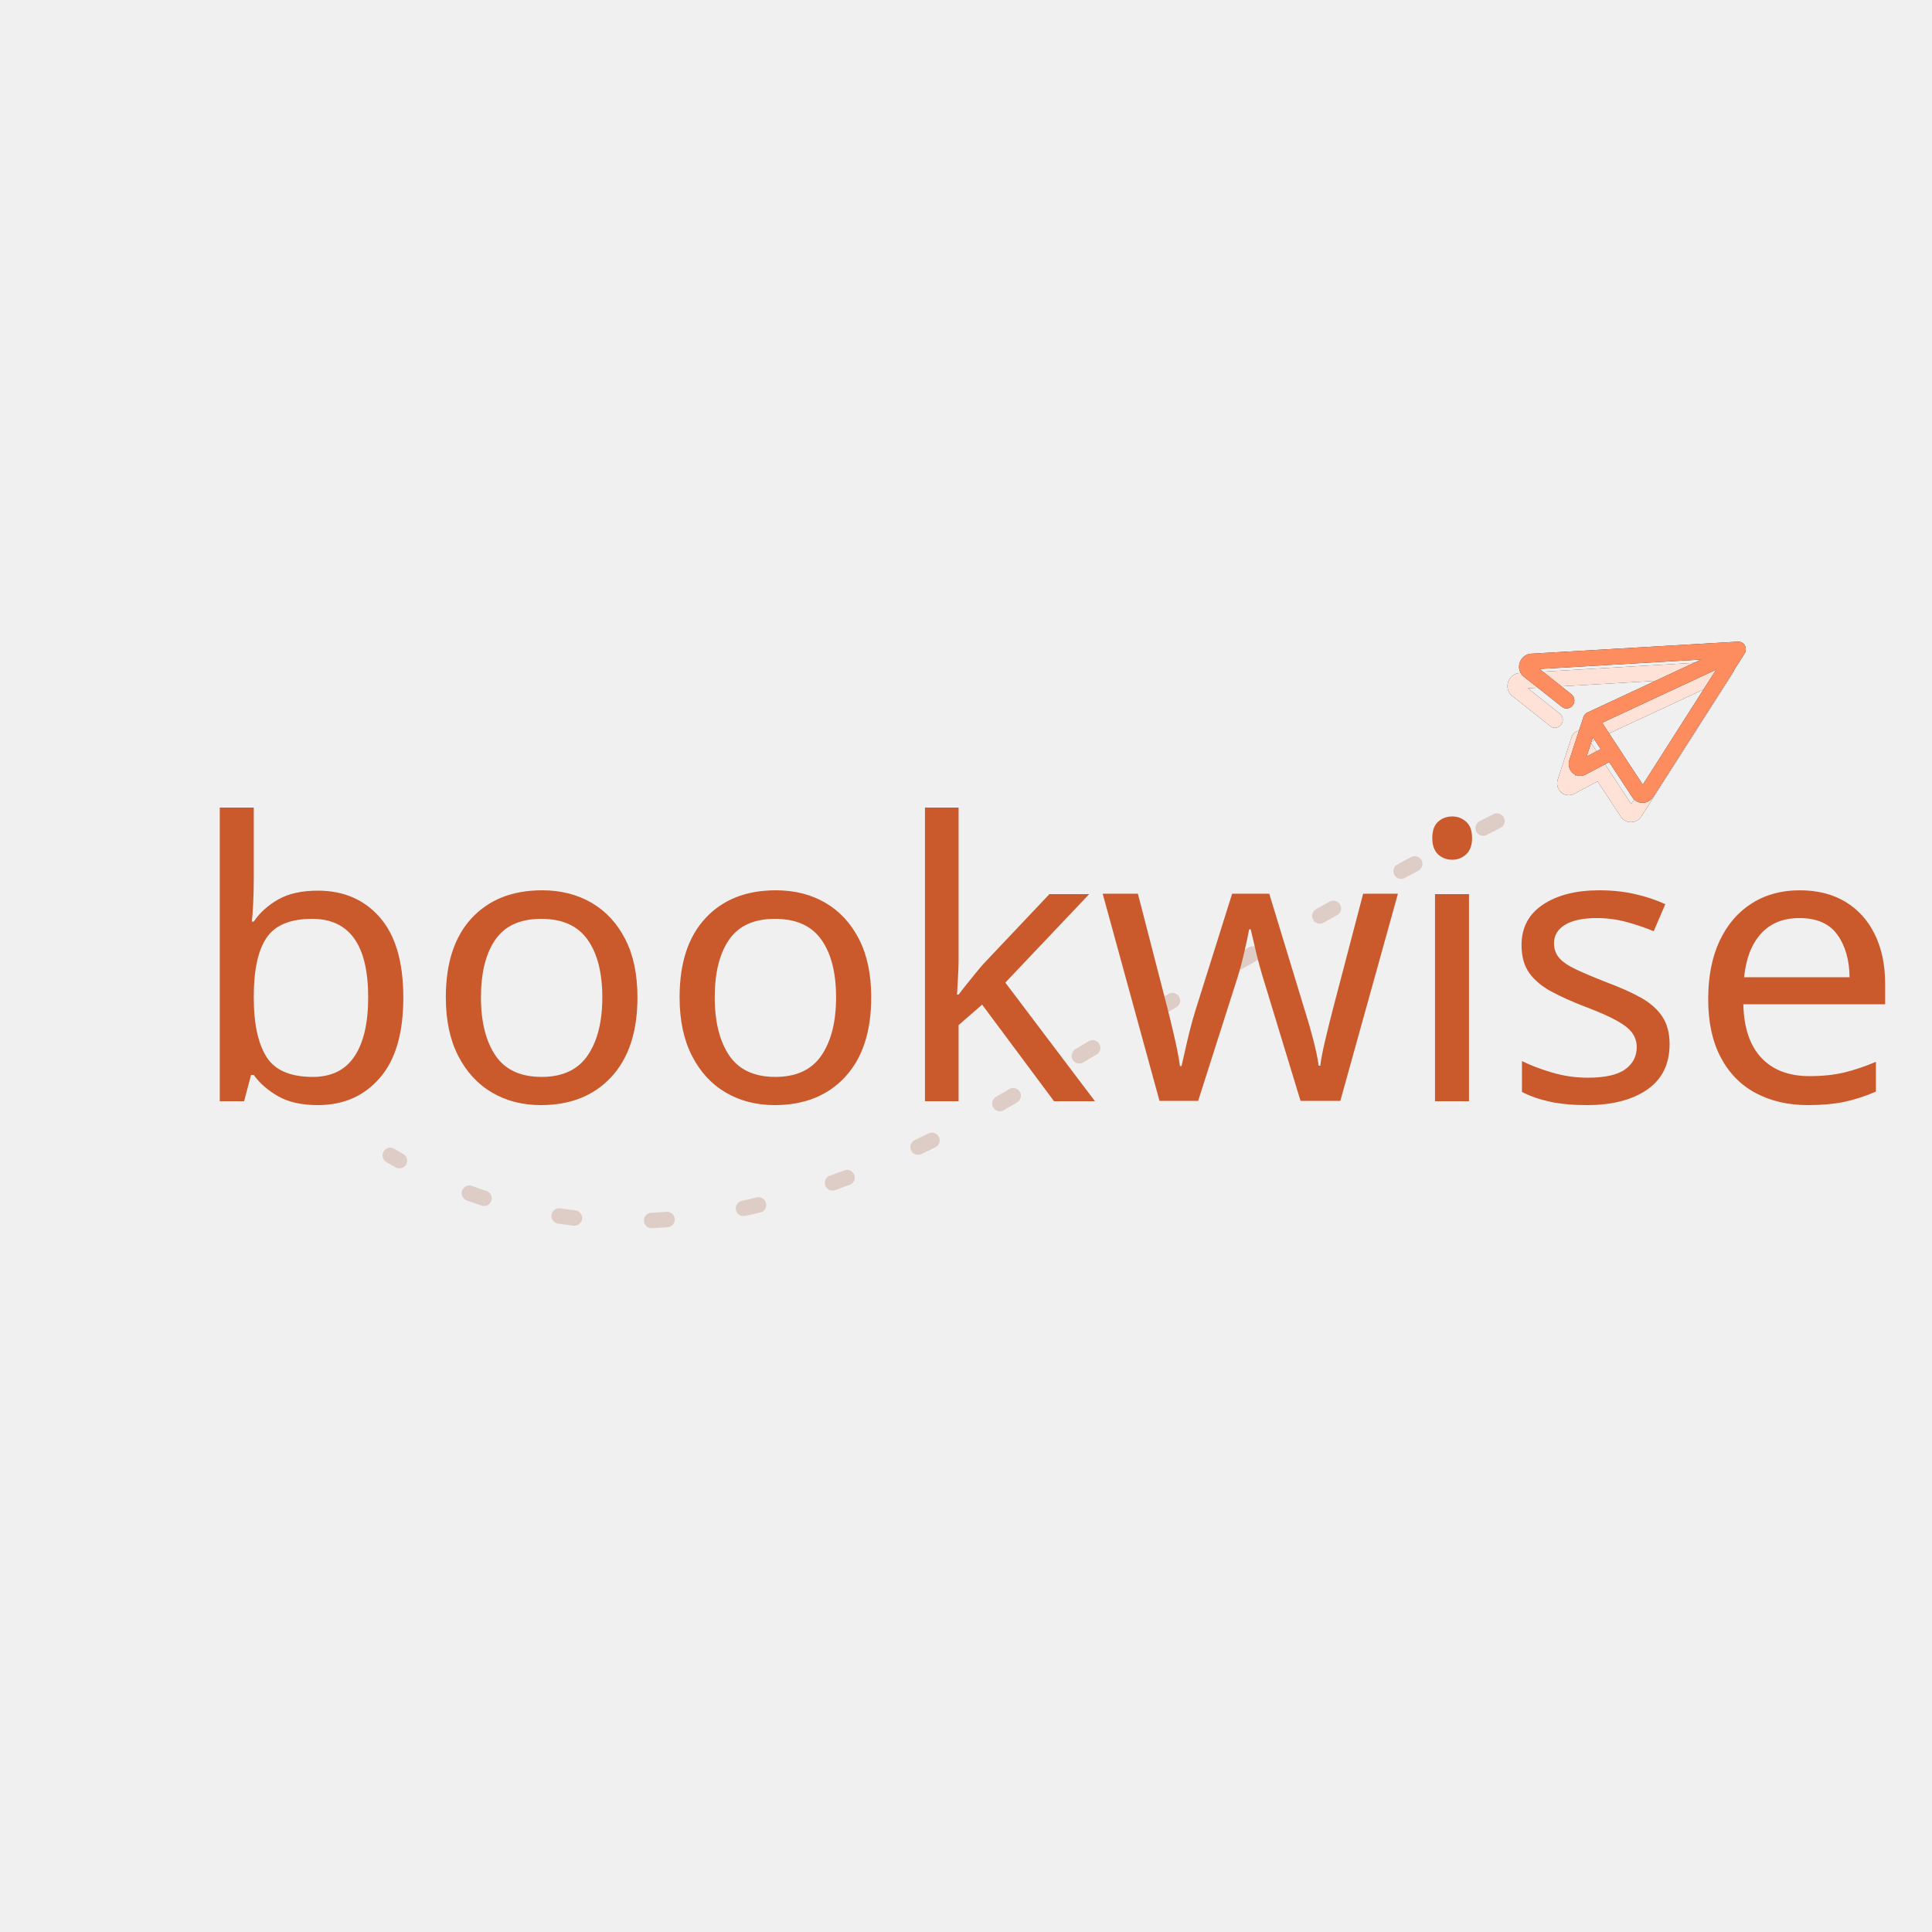
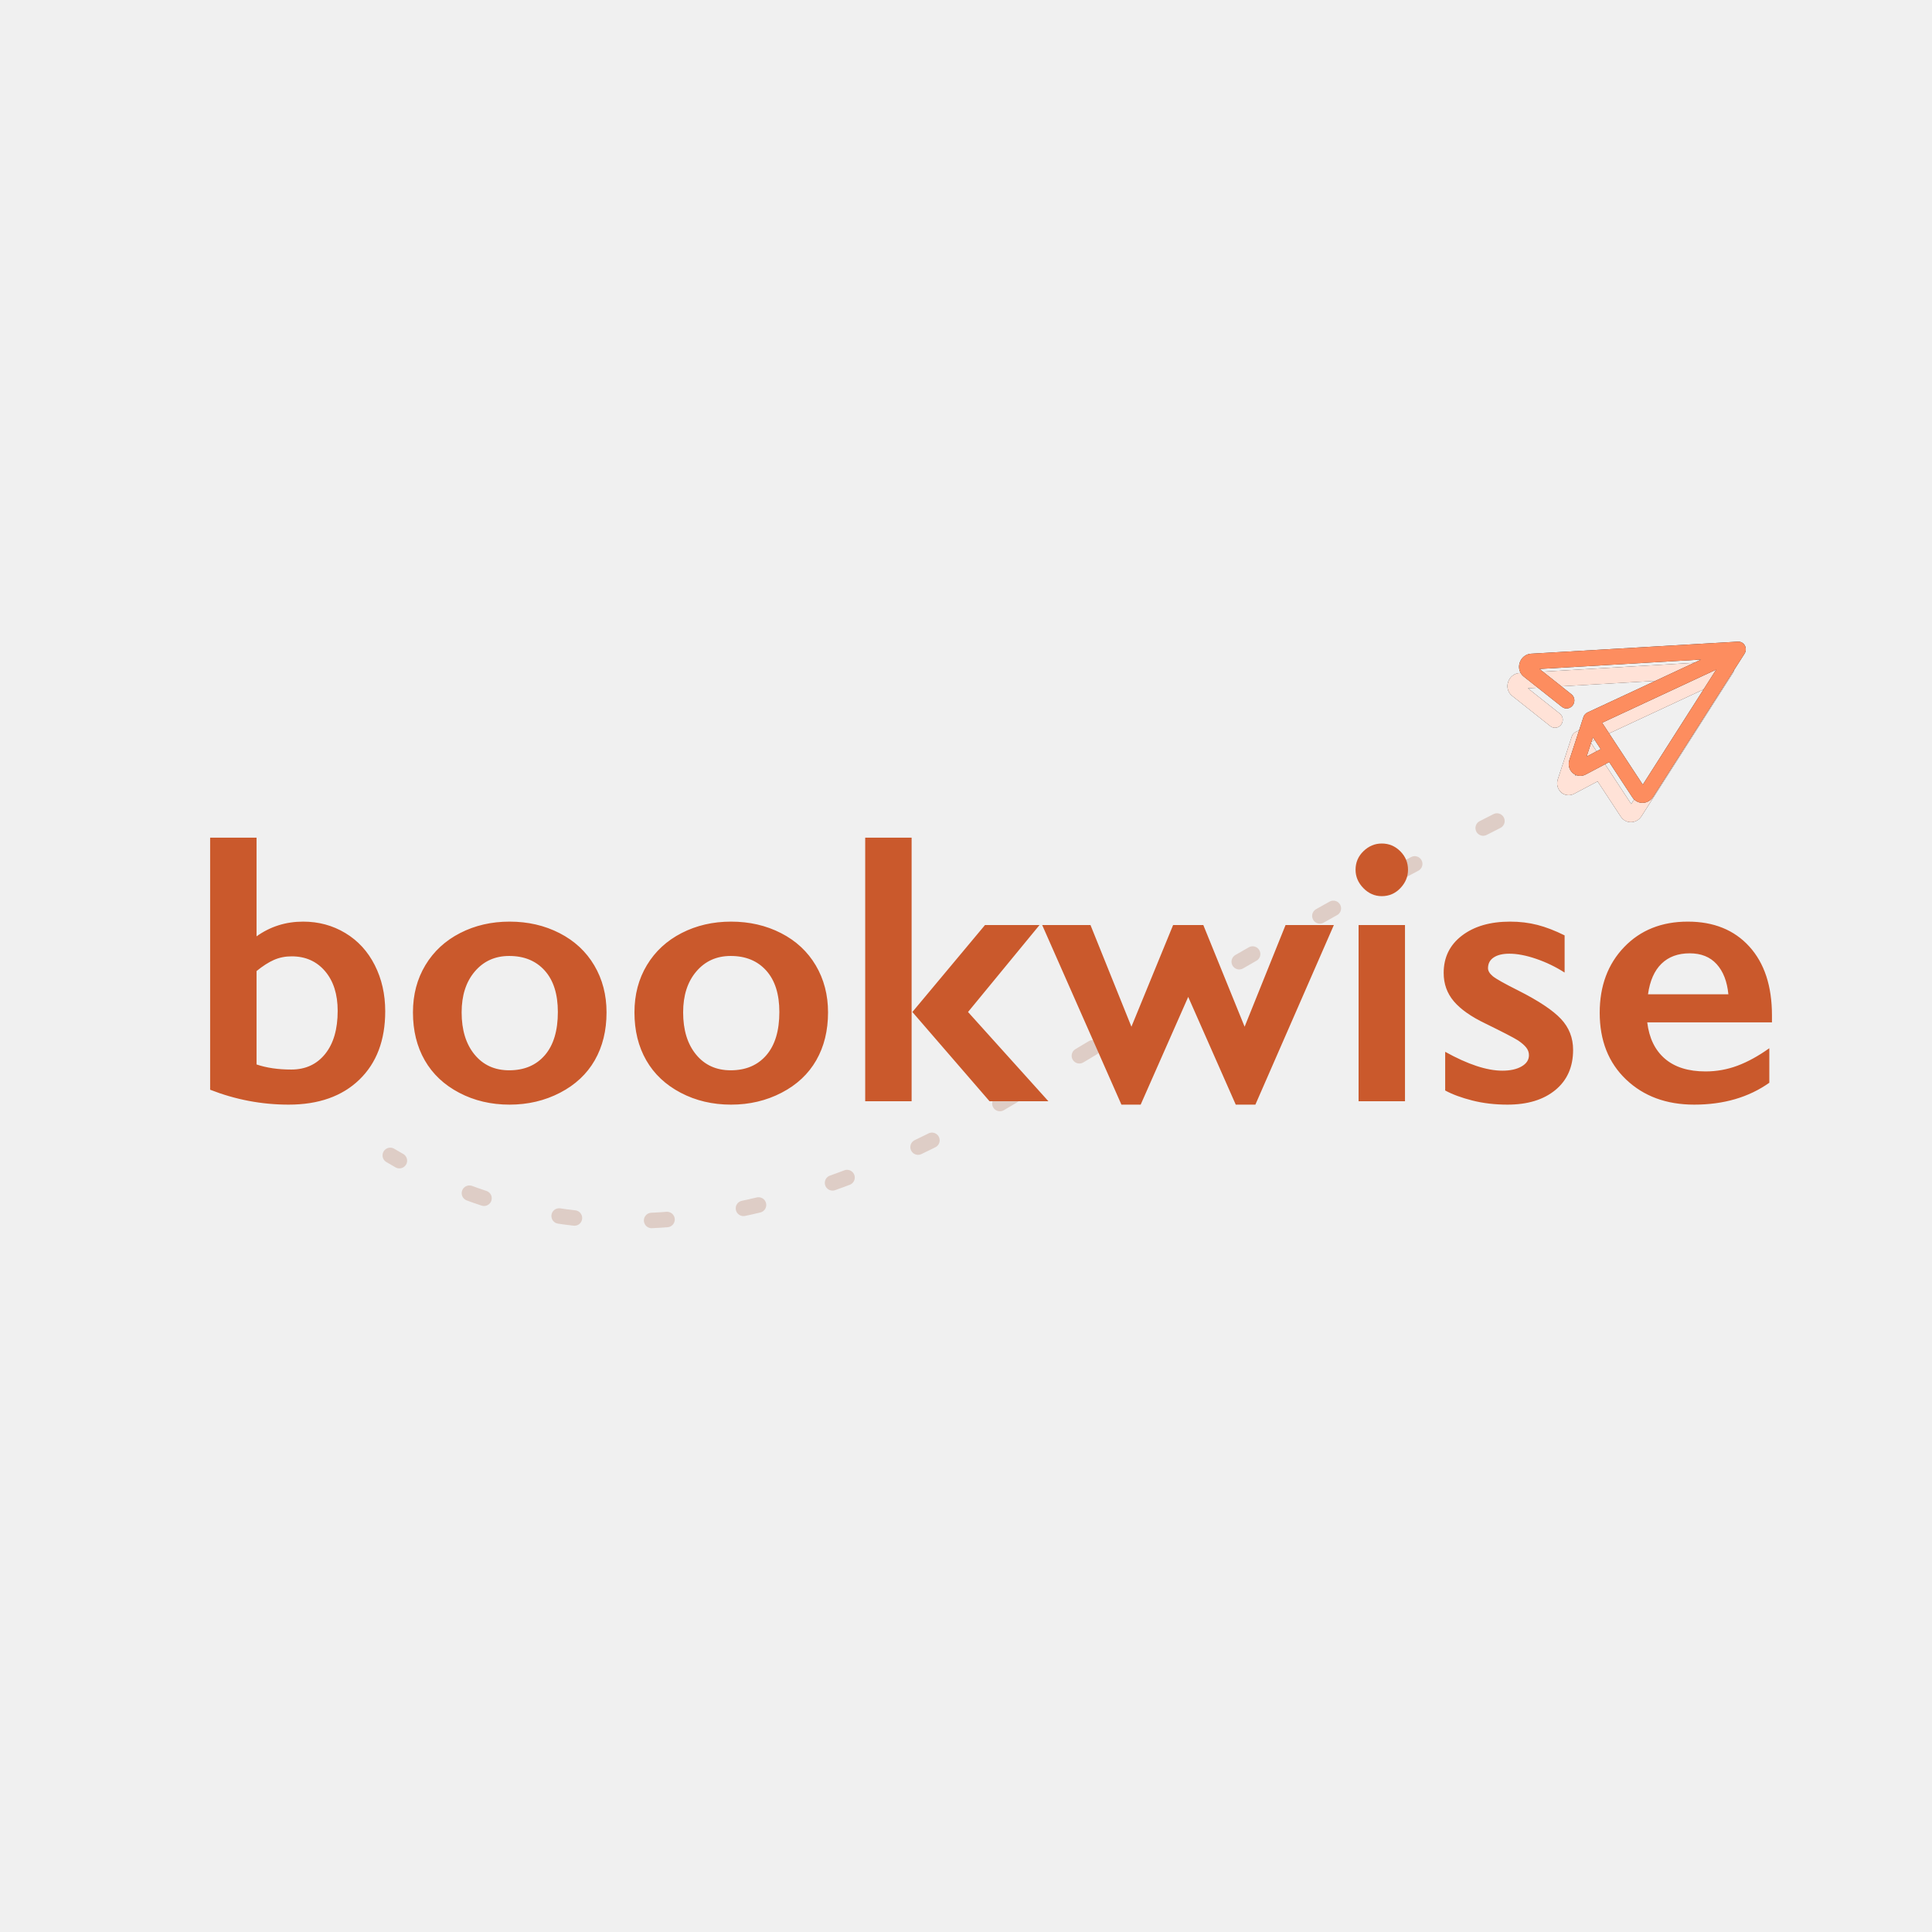
<svg xmlns="http://www.w3.org/2000/svg" xmlns:xlink="http://www.w3.org/1999/xlink" width="500px" height="500px" viewBox="0 0 500 500" version="1.1">
  <defs>
-     <rect x="0" y="0" width="91" height="91" rx="4" />
+     <rect id="path-1" x="0" y="0" width="91" height="91" rx="4" />
    <path d="M71.541,21.87 C70.971,21.381 70.181,21.279 69.501,21.586 L20.65,43.681 C19.41,44.239 18.664,45.513 18.741,46.913 C18.817,48.312 19.706,49.484 21.001,49.882 L33.046,53.659 C34.088,53.989 35.196,53.375 35.504,52.294 C35.811,51.213 35.229,50.064 34.187,49.746 L24.105,46.583 L62.271,29.323 L39.76,52.624 C39.749,52.635 39.738,52.658 39.716,52.67 C39.683,52.704 39.661,52.727 39.628,52.761 C39.606,52.783 39.585,52.818 39.574,52.84 C39.563,52.863 39.541,52.886 39.53,52.909 C39.519,52.92 39.519,52.931 39.519,52.931 C39.497,52.954 39.486,52.988 39.464,53.011 C39.442,53.045 39.431,53.079 39.409,53.113 C39.398,53.136 39.387,53.17 39.376,53.193 C39.354,53.227 39.343,53.273 39.321,53.307 C39.31,53.33 39.299,53.352 39.299,53.375 C39.288,53.421 39.266,53.455 39.255,53.5 C39.244,53.523 39.244,53.546 39.233,53.568 C39.222,53.614 39.212,53.659 39.201,53.705 C39.201,53.728 39.19,53.75 39.19,53.773 C39.179,53.819 39.179,53.864 39.179,53.91 C39.179,53.933 39.179,53.967 39.179,53.989 C39.179,54.035 39.179,54.08 39.179,54.115 C39.179,54.137 39.179,54.149 39.179,54.171 L39.771,65.834 C39.837,67.108 40.627,68.212 41.79,68.644 C42.13,68.769 42.47,68.826 42.81,68.826 C43.655,68.826 44.477,68.462 45.07,67.779 L49.579,62.614 L58.465,68.997 C59.013,69.383 59.638,69.588 60.286,69.588 C60.681,69.588 61.087,69.509 61.471,69.349 C62.469,68.94 63.193,68.041 63.412,66.96 L72.222,23.884 C72.375,23.133 72.112,22.359 71.541,21.87 Z M43.611,63.376 L43.347,58.131 L46.32,60.27 L43.611,63.376 Z M59.792,64.958 L44.225,53.773 L66.857,30.347 L59.792,64.958 Z" id="path-3" />
-     <rect x="0" y="0" width="91" height="91" rx="4" />
+     <rect id="path-5" x="0" y="0" width="91" height="91" rx="4" />
    <path d="M71.541,21.87 C70.971,21.381 70.181,21.279 69.501,21.586 L20.65,43.681 C19.41,44.239 18.664,45.513 18.741,46.913 C18.817,48.312 19.706,49.484 21.001,49.882 L33.046,53.659 C34.088,53.989 35.196,53.375 35.504,52.294 C35.811,51.213 35.229,50.064 34.187,49.746 L24.105,46.583 L62.271,29.323 L39.76,52.624 C39.749,52.635 39.738,52.658 39.716,52.67 C39.683,52.704 39.661,52.727 39.628,52.761 C39.606,52.783 39.585,52.818 39.574,52.84 C39.563,52.863 39.541,52.886 39.53,52.909 C39.519,52.92 39.519,52.931 39.519,52.931 C39.497,52.954 39.486,52.988 39.464,53.011 C39.442,53.045 39.431,53.079 39.409,53.113 C39.398,53.136 39.387,53.17 39.376,53.193 C39.354,53.227 39.343,53.273 39.321,53.307 C39.31,53.33 39.299,53.352 39.299,53.375 C39.288,53.421 39.266,53.455 39.255,53.5 C39.244,53.523 39.244,53.546 39.233,53.568 C39.222,53.614 39.212,53.659 39.201,53.705 C39.201,53.728 39.19,53.75 39.19,53.773 C39.179,53.819 39.179,53.864 39.179,53.91 C39.179,53.933 39.179,53.967 39.179,53.989 C39.179,54.035 39.179,54.08 39.179,54.115 C39.179,54.137 39.179,54.149 39.179,54.171 L39.771,65.834 C39.837,67.108 40.627,68.212 41.79,68.644 C42.13,68.769 42.47,68.826 42.81,68.826 C43.655,68.826 44.477,68.462 45.07,67.779 L49.579,62.614 L58.465,68.997 C59.013,69.383 59.638,69.588 60.286,69.588 C60.681,69.588 61.087,69.509 61.471,69.349 C62.469,68.94 63.193,68.041 63.412,66.96 L72.222,23.884 C72.375,23.133 72.112,22.359 71.541,21.87 Z M43.611,63.376 L43.347,58.131 L46.32,60.27 L43.611,63.376 Z M59.792,64.958 L44.225,53.773 L66.857,30.347 L59.792,64.958 Z" id="path-7" />
  </defs>
  <g id="bookwise" stroke="none" stroke-width="1" fill="none" fill-rule="evenodd">
    <path d="M409,202 C374.671,217.837 326.187,244.757 263.548,282.759 C200.91,320.762 146.727,326.18 101,299.012" id="Path" stroke-opacity="0.2" stroke="#974321" stroke-width="4" stroke-linecap="round" stroke-linejoin="round" stroke-dasharray="4,20" />
-     <text font-family="GillSans-SemiBold, Gill Sans" font-size="100" font-weight="500" fill="#CA592C">
-       <tspan x="48.377" y="285">bookwise</tspan>
-     </text>
-     <g transform="translate(415.7837, 184.7837) rotate(21) translate(-415.7837, -184.7837) translate(370.2837, 139.2837)">
-       <g id="Icon-frame">
-         <mask fill="white">
-           <use xlink:href="#path-1" />
-         </mask>
-         <g />
-       </g>
-       <g id="Icon">
-         <mask id="mask-4" fill="white">
-           <use xlink:href="#path-3" />
-         </mask>
-         <use fill="#222222" fill-rule="nonzero" xlink:href="#path-3" />
-         <g id="colours/burning-orange/20" mask="url(#mask-4)" fill="#FFE2D7">
-           <polygon points="0 0 91 0 91 91 0 91" />
+     <path d="M66.395,216.787 L66.395,242.324 C69.943,239.785 73.963,238.516 78.455,238.516 C82.459,238.516 86.097,239.5 89.368,241.47 C92.64,243.439 95.179,246.206 96.985,249.771 C98.792,253.335 99.695,257.314 99.695,261.709 C99.695,269.196 97.466,275.096 93.006,279.409 C88.546,283.722 82.443,285.879 74.695,285.879 C67.729,285.879 60.958,284.593 54.383,282.021 L54.383,216.787 L66.395,216.787 Z M66.395,275.479 C68.966,276.357 71.961,276.797 75.379,276.797 C79.057,276.797 81.979,275.454 84.144,272.769 C86.308,270.083 87.391,266.364 87.391,261.611 C87.391,257.314 86.3,253.888 84.119,251.333 C81.938,248.778 79.057,247.5 75.477,247.5 C73.816,247.5 72.286,247.809 70.887,248.428 C69.487,249.046 67.99,250.007 66.395,251.309 L66.395,275.479 Z M131.873,238.516 C136.626,238.516 140.939,239.508 144.812,241.494 C148.686,243.48 151.681,246.263 153.797,249.844 C155.913,253.424 156.971,257.477 156.971,262.002 C156.971,266.722 155.953,270.856 153.919,274.404 C151.884,277.952 148.89,280.752 144.935,282.803 C140.979,284.854 136.626,285.879 131.873,285.879 C127.088,285.879 122.742,284.854 118.836,282.803 C114.93,280.752 111.959,277.952 109.925,274.404 C107.89,270.856 106.873,266.722 106.873,262.002 C106.873,257.412 107.947,253.335 110.096,249.771 C112.244,246.206 115.239,243.439 119.08,241.47 C122.921,239.5 127.186,238.516 131.873,238.516 Z M119.471,262.002 C119.471,266.559 120.586,270.197 122.815,272.915 C125.045,275.633 128.032,276.992 131.775,276.992 C135.682,276.992 138.758,275.69 141.004,273.086 C143.25,270.482 144.373,266.755 144.373,261.904 C144.373,257.282 143.242,253.709 140.979,251.187 C138.717,248.664 135.649,247.402 131.775,247.402 C128.13,247.402 125.167,248.737 122.889,251.406 C120.61,254.076 119.471,257.607 119.471,262.002 Z M189.197,238.516 C193.95,238.516 198.263,239.508 202.137,241.494 C206.01,243.48 209.005,246.263 211.121,249.844 C213.237,253.424 214.295,257.477 214.295,262.002 C214.295,266.722 213.278,270.856 211.243,274.404 C209.209,277.952 206.214,280.752 202.259,282.803 C198.304,284.854 193.95,285.879 189.197,285.879 C184.412,285.879 180.066,284.854 176.16,282.803 C172.254,280.752 169.284,277.952 167.249,274.404 C165.215,270.856 164.197,266.722 164.197,262.002 C164.197,257.412 165.271,253.335 167.42,249.771 C169.568,246.206 172.563,243.439 176.404,241.47 C180.245,239.5 184.51,238.516 189.197,238.516 Z M176.795,262.002 C176.795,266.559 177.91,270.197 180.14,272.915 C182.369,275.633 185.356,276.992 189.1,276.992 C193.006,276.992 196.082,275.69 198.328,273.086 C200.574,270.482 201.697,266.755 201.697,261.904 C201.697,257.282 200.566,253.709 198.304,251.187 C196.041,248.664 192.973,247.402 189.1,247.402 C185.454,247.402 182.492,248.737 180.213,251.406 C177.934,254.076 176.795,257.607 176.795,262.002 Z M235.926,216.787 L235.926,285 L223.914,285 L223.914,216.787 L235.926,216.787 Z M269.031,239.395 L250.525,261.904 L271.326,285 L256.092,285 L236.121,261.904 L254.92,239.395 L269.031,239.395 Z M282.215,239.395 L292.811,265.713 L303.602,239.395 L311.414,239.395 L322.107,265.713 L332.703,239.395 L345.203,239.395 L324.891,285.879 L319.812,285.879 L307.508,257.998 L295.203,285.879 L290.223,285.879 L269.715,239.395 L282.215,239.395 Z M357.605,218.301 C359.461,218.301 361.056,218.968 362.391,220.303 C363.725,221.637 364.393,223.232 364.393,225.088 C364.393,226.878 363.733,228.465 362.415,229.849 C361.097,231.232 359.493,231.924 357.605,231.924 C355.783,231.924 354.196,231.232 352.845,229.849 C351.494,228.465 350.818,226.878 350.818,225.088 C350.818,223.2 351.502,221.597 352.869,220.278 C354.236,218.96 355.815,218.301 357.605,218.301 Z M363.611,239.395 L363.611,285 L351.6,285 L351.6,239.395 L363.611,239.395 Z M390.809,238.516 C393.315,238.516 395.675,238.8 397.889,239.37 C400.102,239.94 402.446,240.843 404.92,242.08 L404.92,251.699 C402.641,250.234 400.2,249.054 397.596,248.159 C394.992,247.264 392.664,246.816 390.613,246.816 C388.888,246.816 387.537,247.142 386.561,247.793 C385.584,248.444 385.096,249.372 385.096,250.576 C385.096,251.26 385.503,251.943 386.316,252.627 C387.13,253.311 389.36,254.564 393.006,256.387 C398.214,259.023 401.868,261.457 403.968,263.687 C406.067,265.916 407.117,268.594 407.117,271.719 C407.117,276.113 405.587,279.572 402.527,282.095 C399.467,284.618 395.333,285.879 390.125,285.879 C386.87,285.879 383.834,285.521 381.019,284.805 C378.203,284.089 375.867,283.226 374.012,282.217 L374.012,272.207 C379.871,275.462 384.803,277.09 388.807,277.09 C390.857,277.09 392.518,276.724 393.787,275.991 C395.057,275.259 395.691,274.29 395.691,273.086 C395.691,272.37 395.464,271.719 395.008,271.133 C394.552,270.547 393.868,269.945 392.957,269.326 L392.782,269.212 C391.714,268.536 388.924,267.093 384.412,264.883 C380.734,263.125 378.016,261.213 376.258,259.146 C374.5,257.078 373.621,254.629 373.621,251.797 C373.621,247.76 375.2,244.538 378.357,242.129 C381.515,239.72 385.665,238.516 390.809,238.516 Z M436.805,238.516 C443.51,238.516 448.816,240.664 452.723,244.961 C456.629,249.258 458.582,255.199 458.582,262.783 L458.582,264.59 L426.307,264.59 C426.795,268.659 428.317,271.792 430.872,273.989 C433.427,276.187 436.935,277.285 441.395,277.285 C444.259,277.285 447.018,276.789 449.671,275.796 C452.324,274.803 455.066,273.298 457.898,271.279 L457.898,280.215 C452.56,283.991 446.082,285.879 438.465,285.879 C431.271,285.879 425.395,283.714 420.838,279.385 C416.281,275.055 414.002,269.294 414.002,262.1 C414.002,255.166 416.11,249.502 420.325,245.107 C424.541,240.713 430.034,238.516 436.805,238.516 Z M437.293,246.719 C434.266,246.719 431.832,247.614 429.993,249.404 C428.154,251.195 426.99,253.831 426.502,257.314 L426.502,257.314 L447.303,257.314 C446.977,253.994 445.968,251.398 444.275,249.526 C442.583,247.655 440.255,246.719 437.293,246.719 Z" fill="#CA592C" fill-rule="nonzero" />
+     <g id="Group" transform="translate(370.2837, 139.2837)">
+       <g id="icons/32px/paper-plane-copy" transform="translate(45.5, 45.5) rotate(21) translate(-45.5, -45.5) ">
+         <g id="Icon-frame">
+           <mask id="mask-2" fill="white">
+             <use xlink:href="#path-1" />
+           </mask>
+           <g id="Rectangle-2" />
+         </g>
+         <g id="Icon">
+           <mask id="mask-4" fill="white">
+             <use xlink:href="#path-3" />
+           </mask>
+           <use id="icon/paper-plane" fill="#222222" fill-rule="nonzero" xlink:href="#path-3" />
+           <g id="Group" mask="url(#mask-4)" fill="#FFE2D7">
+             <g id="🎨-ICON-COLOUR">
+               <polygon id="#EB612A" points="0 0 218.969 0 218.969 218.969 0 218.969" />
+             </g>
+           </g>
        </g>
      </g>
    </g>
-     <g id="icons/32px/paper-plane" transform="translate(418.7837, 179.7837) rotate(21) translate(-418.7837, -179.7837) translate(373.2837, 134.2837)">
-       <g>
-         <mask id="mask-6" fill="white">
-           <use xlink:href="#path-5" />
-         </mask>
-         <g id="Rectangle-2" />
-       </g>
-       <g>
-         <mask id="mask-8" fill="white">
-           <use xlink:href="#path-7" />
-         </mask>
-         <use id="icon/paper-plane" fill="#222222" fill-rule="nonzero" xlink:href="#path-7" />
-         <g id="colours/burning-orange/80" mask="url(#mask-8)" fill="#FD8D5F">
-           <polygon id="#EB612A" points="0 0 91 0 91 91 0 91" />
+     <g id="Group" transform="translate(373.2837, 134.2837)">
+       <g id="icons/32px/paper-plane" transform="translate(45.5, 45.5) rotate(21) translate(-45.5, -45.5) ">
+         <g id="Icon-frame">
+           <mask id="mask-6" fill="white">
+             <use xlink:href="#path-5" />
+           </mask>
+           <g id="Rectangle-2" />
+         </g>
+         <g id="Icon">
+           <mask id="mask-8" fill="white">
+             <use xlink:href="#path-7" />
+           </mask>
+           <use id="icon/paper-plane" fill="#222222" fill-rule="nonzero" xlink:href="#path-7" />
+           <g id="Group" mask="url(#mask-8)" fill="#FD8D5F">
+             <g id="🎨-ICON-COLOUR">
+               <polygon id="#EB612A" points="0 0 218.969 0 218.969 218.969 0 218.969" />
+             </g>
+           </g>
        </g>
      </g>
    </g>
  </g>
</svg>
